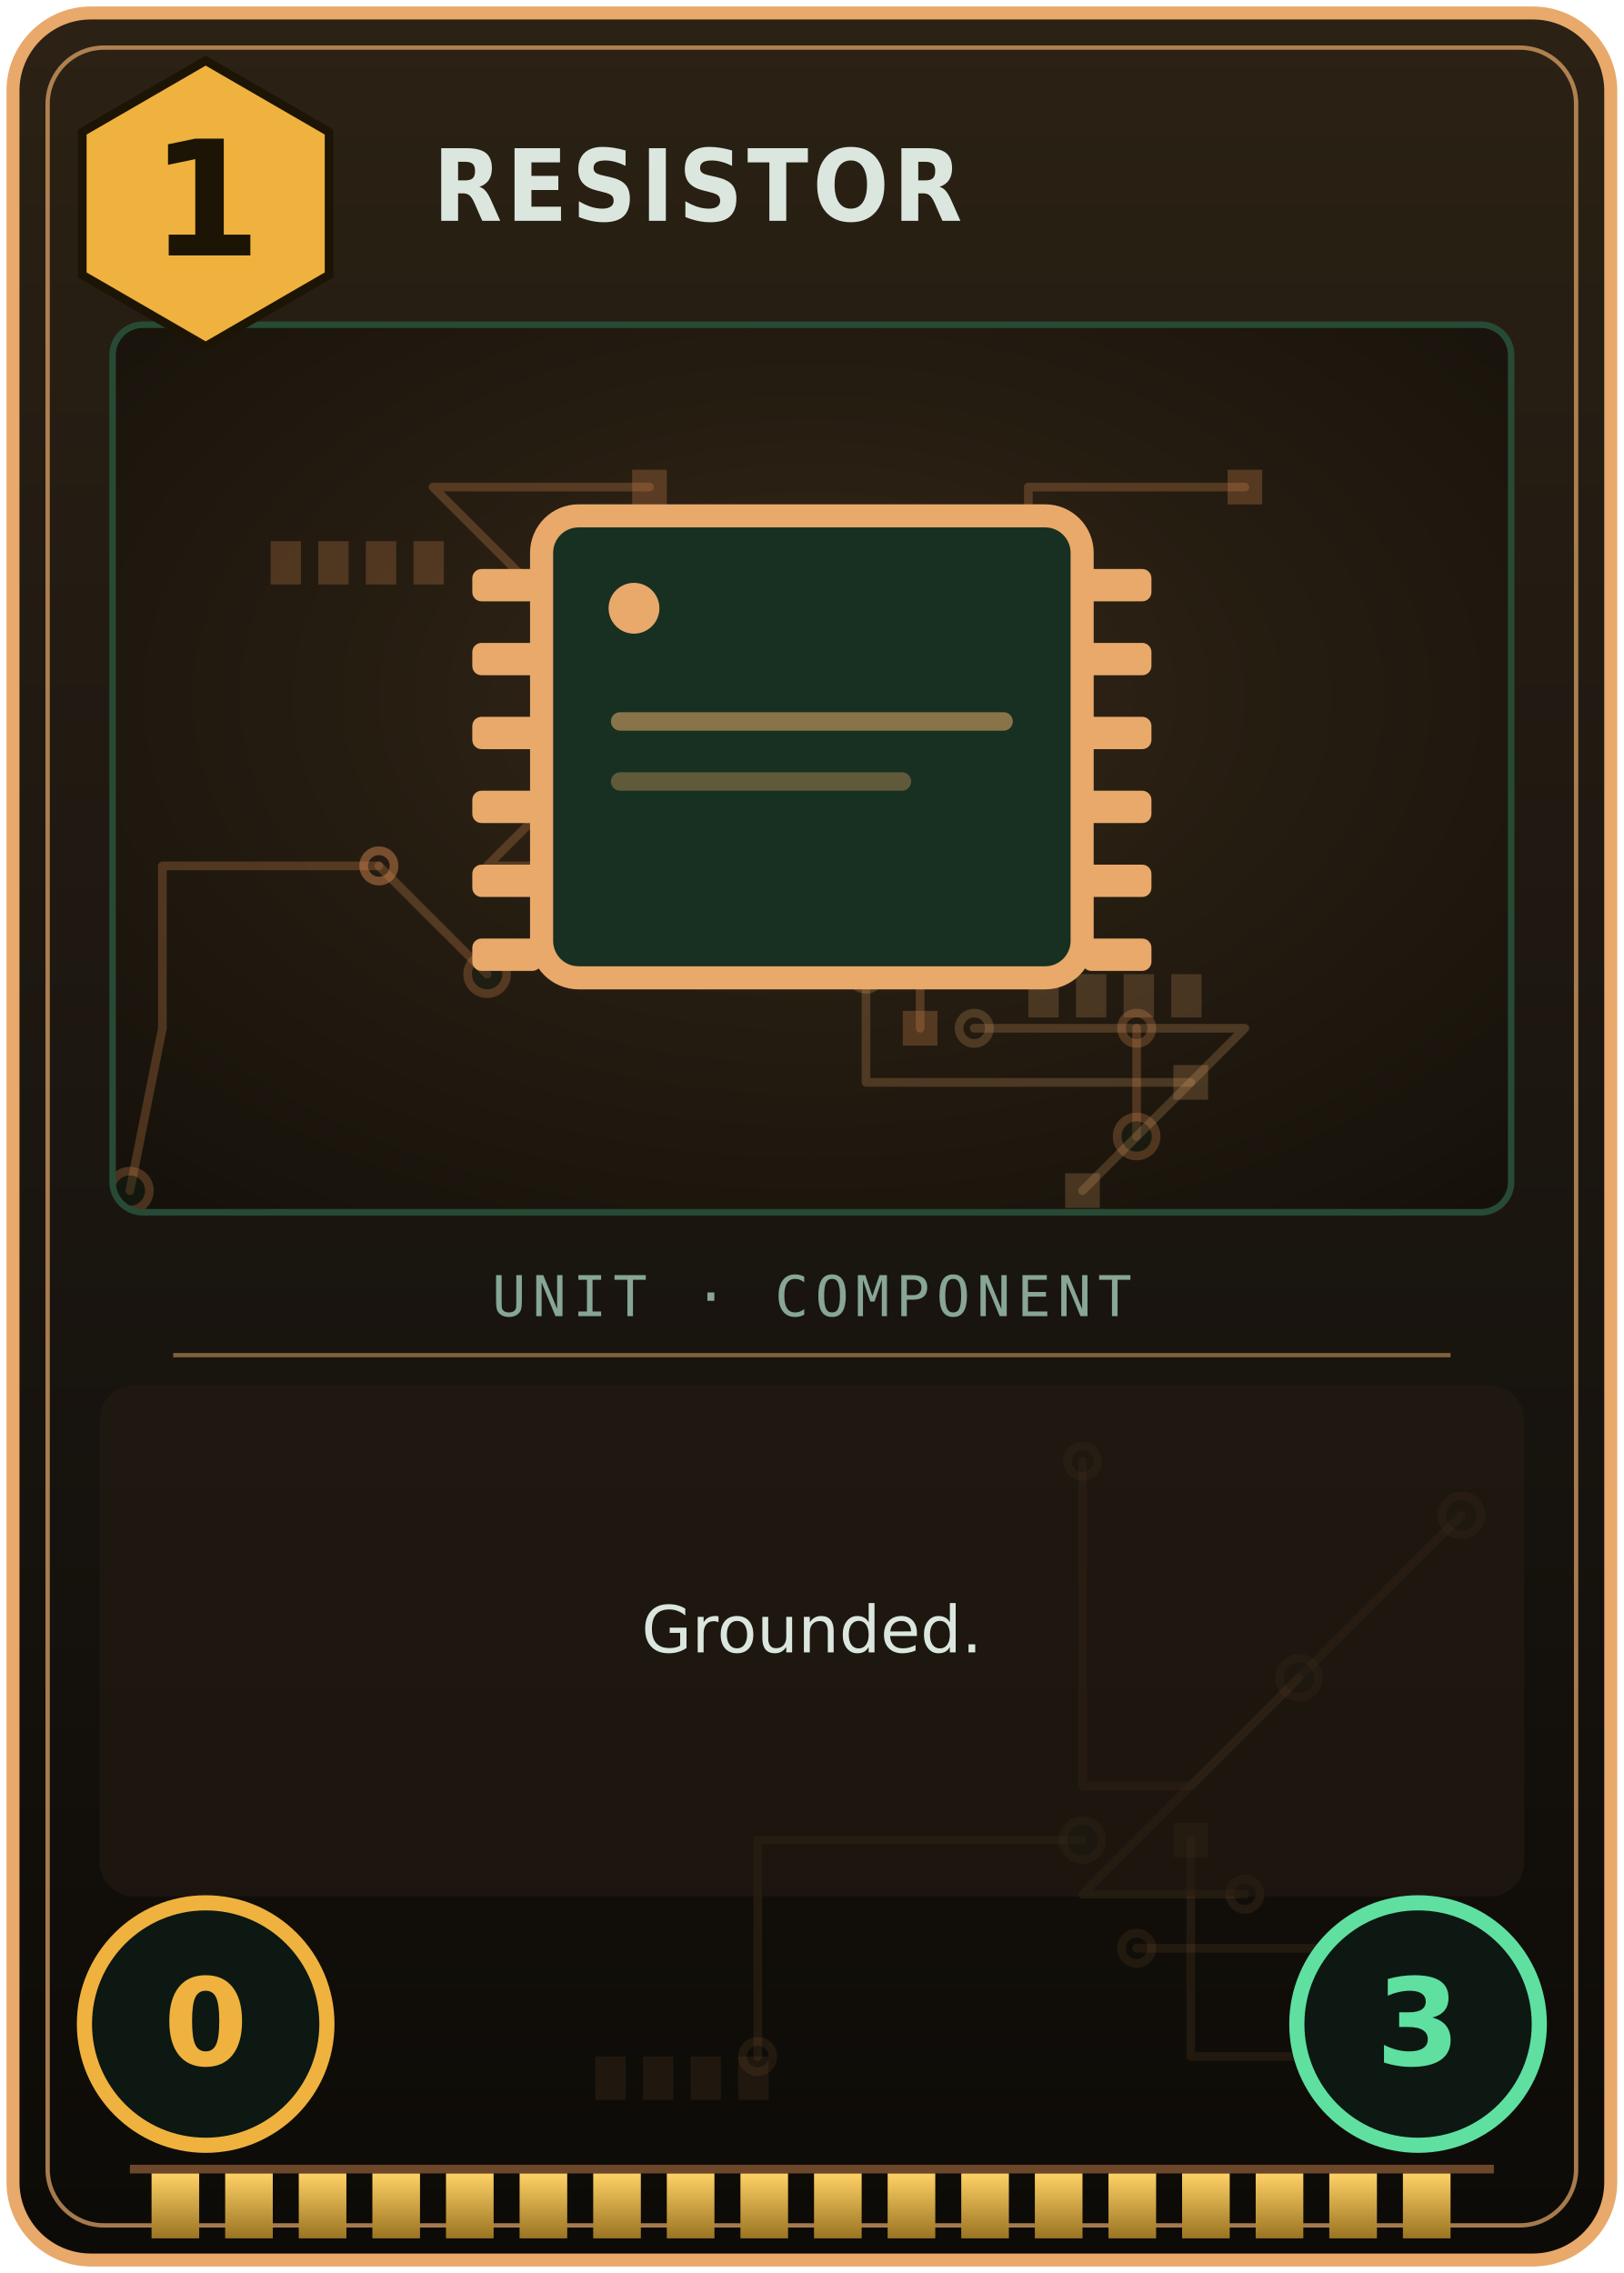
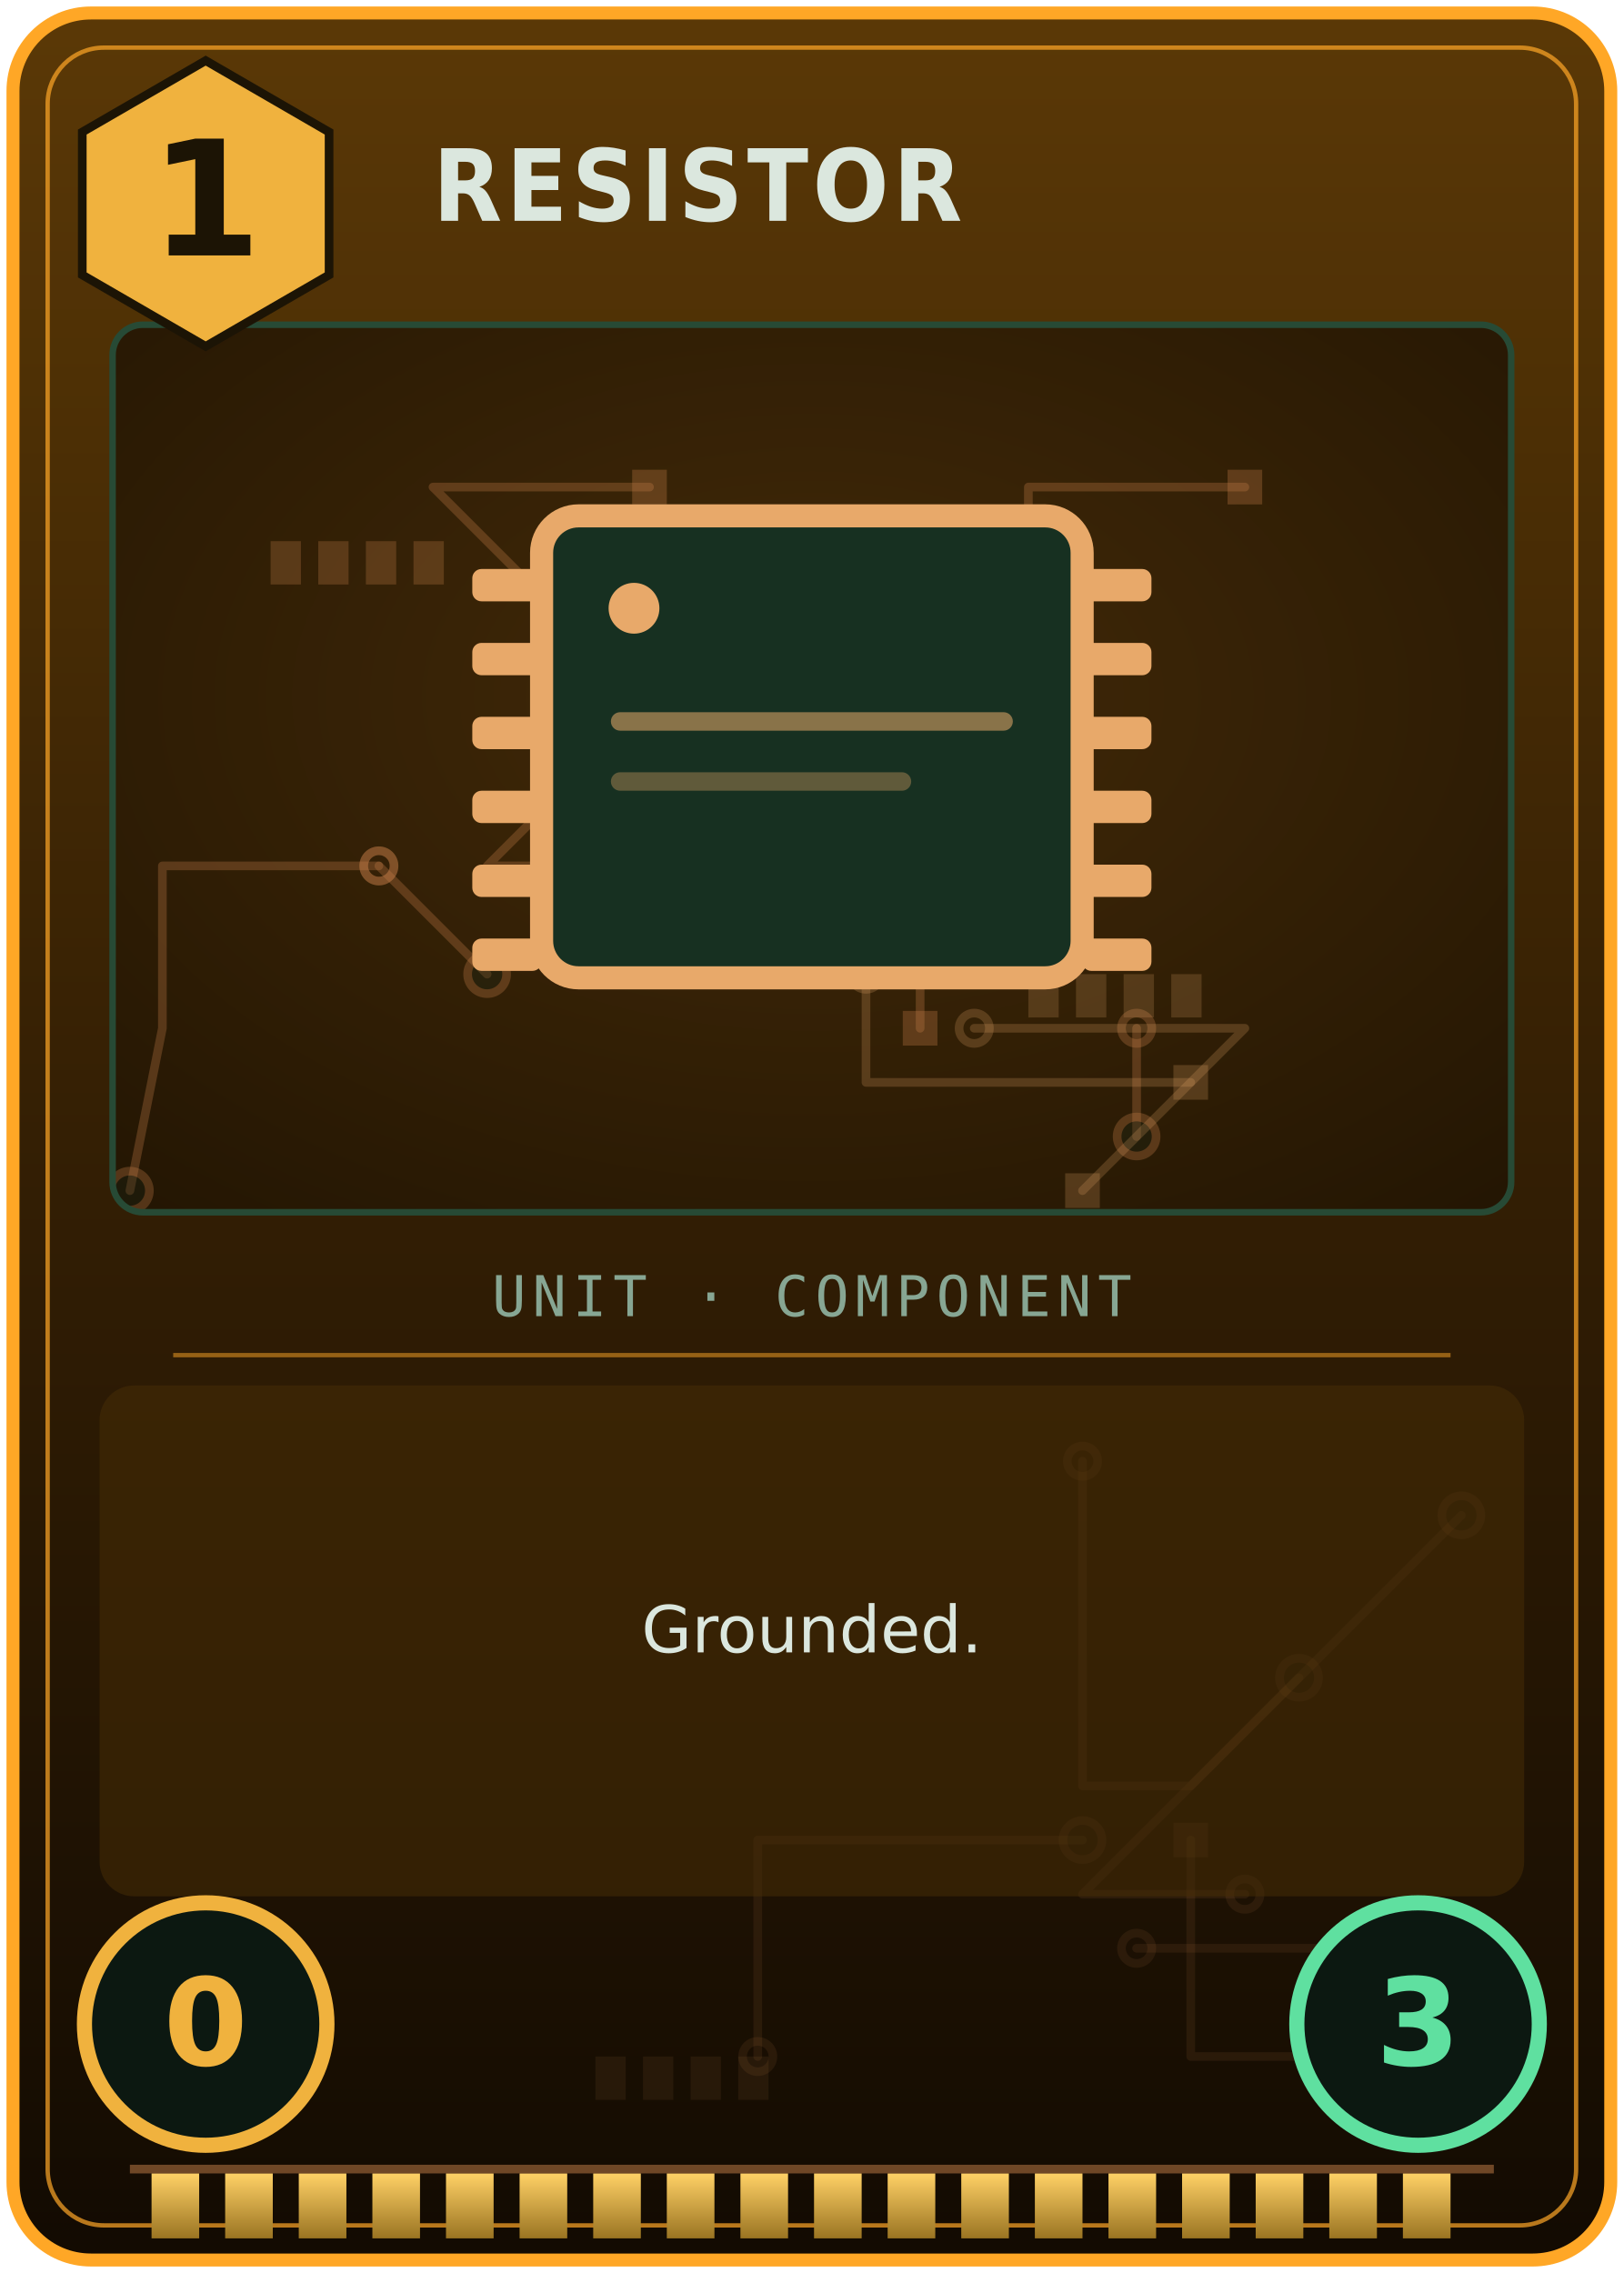
<svg xmlns="http://www.w3.org/2000/svg" width="750" height="1050" viewBox="0 0 750 1050">
  <defs>
    <linearGradient id="bggrad" x1="0" y1="0" x2="0" y2="1">
-       <stop offset="0" stop-color="#2b2114" />
-       <stop offset="0.5" stop-color="#1b1610" />
-       <stop offset="1" stop-color="#0d0b07" />
+       <stop offset="0" stop-color="#5a3806" />
+       <stop offset="0.5" stop-color="#341f04" />
+       <stop offset="1" stop-color="#130b02" />
    </linearGradient>
    <radialGradient id="artgrad" cx="0.5" cy="0.42" r="0.75">
-       <stop offset="0" stop-color="#332617" />
-       <stop offset="1" stop-color="#15110a" />
+       <stop offset="0" stop-color="#432a08" />
+       <stop offset="1" stop-color="#241603" />
    </radialGradient>
    <linearGradient id="guldgrad" x1="0" y1="0" x2="0" y2="1">
      <stop offset="0" stop-color="#ffd166" />
      <stop offset="1" stop-color="#9a7422" />
    </linearGradient>
    <clipPath id="artclip">
      <rect x="52" y="150" width="646" height="410" rx="14" />
    </clipPath>
  </defs>
-   <rect x="6" y="6" width="738" height="1038" rx="36" fill="url(#bggrad)" stroke="#e8a96a" stroke-width="6" />
-   <rect x="22" y="22" width="706" height="1006" rx="26" fill="none" stroke="#e8a96a" stroke-width="2" opacity="0.7" />
+   <rect x="6" y="6" width="738" height="1038" rx="36" fill="url(#bggrad)" stroke="#ffa726" stroke-width="6" />
+   <rect x="22" y="22" width="706" height="1006" rx="26" fill="none" stroke="#ffa726" stroke-width="2" opacity="0.7" />
  <circle cx="350" cy="950" r="7" fill="none" stroke="#c9814a" stroke-width="4" opacity="0.1" />
  <path d="M 350 950 L 350 850 L 500 850" fill="none" stroke="#c9814a" stroke-width="4" stroke-linecap="round" stroke-linejoin="round" opacity="0.1" />
  <circle cx="500" cy="850" r="9" fill="#122419" stroke="#c9814a" stroke-width="4" opacity="0.1" />
  <circle cx="525" cy="900" r="7" fill="none" stroke="#c9814a" stroke-width="4" opacity="0.1" />
  <path d="M 525 900 L 650 900" fill="none" stroke="#c9814a" stroke-width="4" stroke-linecap="round" stroke-linejoin="round" opacity="0.1" />
  <rect x="642" y="892" width="16" height="16" fill="#c9814a" opacity="0.1" />
  <circle cx="500" cy="675" r="7" fill="none" stroke="#c9814a" stroke-width="4" opacity="0.1" />
  <path d="M 500 675 L 500 825 L 550 825 L 675 700" fill="none" stroke="#c9814a" stroke-width="4" stroke-linecap="round" stroke-linejoin="round" opacity="0.1" />
  <circle cx="675" cy="700" r="9" fill="#122419" stroke="#c9814a" stroke-width="4" opacity="0.1" />
  <circle cx="575" cy="875" r="7" fill="none" stroke="#c9814a" stroke-width="4" opacity="0.1" />
  <path d="M 575 875 L 500 875 L 600 775" fill="none" stroke="#c9814a" stroke-width="4" stroke-linecap="round" stroke-linejoin="round" opacity="0.1" />
  <circle cx="600" cy="775" r="9" fill="#122419" stroke="#c9814a" stroke-width="4" opacity="0.1" />
  <circle cx="625" cy="950" r="7" fill="none" stroke="#c9814a" stroke-width="4" opacity="0.1" />
  <path d="M 625 950 L 550 950 L 550 850" fill="none" stroke="#c9814a" stroke-width="4" stroke-linecap="round" stroke-linejoin="round" opacity="0.1" />
  <rect x="542" y="842" width="16" height="16" fill="#c9814a" opacity="0.1" />
  <rect x="275" y="950" width="14" height="20" fill="#c9814a" opacity="0.09" />
  <rect x="297" y="950" width="14" height="20" fill="#c9814a" opacity="0.09" />
  <rect x="319" y="950" width="14" height="20" fill="#c9814a" opacity="0.09" />
  <rect x="341" y="950" width="14" height="20" fill="#c9814a" opacity="0.09" />
  <g clip-path="url(#artclip)">
    <rect x="52" y="150" width="646" height="410" fill="url(#artgrad)" />
    <circle cx="175" cy="400" r="7" fill="none" stroke="#c9814a" stroke-width="4" opacity="0.3" />
    <path d="M 175 400 L 225 450" fill="none" stroke="#c9814a" stroke-width="4" stroke-linecap="round" stroke-linejoin="round" opacity="0.3" />
    <circle cx="225" cy="450" r="9" fill="#122419" stroke="#c9814a" stroke-width="4" opacity="0.3" />
    <circle cx="350" cy="325" r="7" fill="none" stroke="#c9814a" stroke-width="4" opacity="0.3" />
    <path d="M 350 325 L 475 325 L 475 225 L 575 225" fill="none" stroke="#c9814a" stroke-width="4" stroke-linecap="round" stroke-linejoin="round" opacity="0.3" />
    <rect x="567" y="217" width="16" height="16" fill="#c9814a" opacity="0.3" />
    <circle cx="325" cy="300" r="7" fill="none" stroke="#c9814a" stroke-width="4" opacity="0.3" />
    <path d="M 325 300 L 225 400 L 350 400" fill="none" stroke="#c9814a" stroke-width="4" stroke-linecap="round" stroke-linejoin="round" opacity="0.3" />
    <circle cx="350" cy="400" r="9" fill="#122419" stroke="#c9814a" stroke-width="4" opacity="0.3" />
    <circle cx="325" cy="350" r="7" fill="none" stroke="#c9814a" stroke-width="4" opacity="0.3" />
    <path d="M 325 350 L 200 225 L 300 225" fill="none" stroke="#c9814a" stroke-width="4" stroke-linecap="round" stroke-linejoin="round" opacity="0.3" />
    <rect x="292" y="217" width="16" height="16" fill="#c9814a" opacity="0.3" />
    <circle cx="375" cy="350" r="7" fill="none" stroke="#c9814a" stroke-width="4" opacity="0.3" />
    <path d="M 375 350 L 425 350 L 425 400" fill="none" stroke="#c9814a" stroke-width="4" stroke-linecap="round" stroke-linejoin="round" opacity="0.3" />
    <rect x="417" y="392" width="16" height="16" fill="#c9814a" opacity="0.3" />
    <circle cx="525" cy="475" r="7" fill="none" stroke="#c9814a" stroke-width="4" opacity="0.3" />
    <path d="M 525 475 L 525 525" fill="none" stroke="#c9814a" stroke-width="4" stroke-linecap="round" stroke-linejoin="round" opacity="0.3" />
    <circle cx="525" cy="525" r="9" fill="#122419" stroke="#c9814a" stroke-width="4" opacity="0.3" />
    <circle cx="275" cy="325" r="7" fill="none" stroke="#c9814a" stroke-width="4" opacity="0.3" />
    <path d="M 275 325 L 275 375 L 425 375 L 425 475" fill="none" stroke="#c9814a" stroke-width="4" stroke-linecap="round" stroke-linejoin="round" opacity="0.3" />
    <rect x="417" y="467" width="16" height="16" fill="#c9814a" opacity="0.3" />
    <circle cx="450" cy="400" r="7" fill="none" stroke="#c9814a" stroke-width="4" opacity="0.3" />
    <path d="M 450 400 L 300 250" fill="none" stroke="#c9814a" stroke-width="4" stroke-linecap="round" stroke-linejoin="round" opacity="0.3" />
    <rect x="292" y="242" width="16" height="16" fill="#c9814a" opacity="0.3" />
    <circle cx="175" cy="400" r="7" fill="none" stroke="#c9814a" stroke-width="4" opacity="0.3" />
    <path d="M 175 400 L 75 400 L 75 475 L 60 550" fill="none" stroke="#c9814a" stroke-width="4" stroke-linecap="round" stroke-linejoin="round" opacity="0.3" />
    <circle cx="60" cy="550" r="9" fill="#122419" stroke="#c9814a" stroke-width="4" opacity="0.3" />
    <rect x="125" y="250" width="14" height="20" fill="#c9814a" opacity="0.27" />
    <rect x="147" y="250" width="14" height="20" fill="#c9814a" opacity="0.27" />
    <rect x="169" y="250" width="14" height="20" fill="#c9814a" opacity="0.27" />
    <rect x="191" y="250" width="14" height="20" fill="#c9814a" opacity="0.27" />
    <circle cx="400" cy="450" r="7" fill="none" stroke="#e8a96a" stroke-width="4" opacity="0.22" />
    <path d="M 400 450 L 400 500 L 550 500" fill="none" stroke="#e8a96a" stroke-width="4" stroke-linecap="round" stroke-linejoin="round" opacity="0.22" />
    <rect x="542" y="492" width="16" height="16" fill="#e8a96a" opacity="0.22" />
    <circle cx="450" cy="475" r="7" fill="none" stroke="#e8a96a" stroke-width="4" opacity="0.22" />
    <path d="M 450 475 L 575 475 L 500 550 L 500 550" fill="none" stroke="#e8a96a" stroke-width="4" stroke-linecap="round" stroke-linejoin="round" opacity="0.22" />
    <rect x="492" y="542" width="16" height="16" fill="#e8a96a" opacity="0.22" />
    <circle cx="350" cy="325" r="7" fill="none" stroke="#e8a96a" stroke-width="4" opacity="0.22" />
    <path d="M 350 325 L 350 275 L 475 275" fill="none" stroke="#e8a96a" stroke-width="4" stroke-linecap="round" stroke-linejoin="round" opacity="0.22" />
    <rect x="467" y="267" width="16" height="16" fill="#e8a96a" opacity="0.22" />
    <rect x="475" y="450" width="14" height="20" fill="#e8a96a" opacity="0.198" />
    <rect x="497" y="450" width="14" height="20" fill="#e8a96a" opacity="0.198" />
    <rect x="519" y="450" width="14" height="20" fill="#e8a96a" opacity="0.198" />
    <rect x="541" y="450" width="14" height="20" fill="#e8a96a" opacity="0.198" />
    <g transform="translate(375 345) scale(1.067) translate(-375 -345)">
      <rect x="228" y="268" width="30" height="14" rx="4" fill="#e8a96a" />
      <rect x="492" y="268" width="30" height="14" rx="4" fill="#e8a96a" />
      <rect x="228" y="300" width="30" height="14" rx="4" fill="#e8a96a" />
      <rect x="492" y="300" width="30" height="14" rx="4" fill="#e8a96a" />
      <rect x="228" y="332" width="30" height="14" rx="4" fill="#e8a96a" />
      <rect x="492" y="332" width="30" height="14" rx="4" fill="#e8a96a" />
      <rect x="228" y="364" width="30" height="14" rx="4" fill="#e8a96a" />
      <rect x="492" y="364" width="30" height="14" rx="4" fill="#e8a96a" />
      <rect x="228" y="396" width="30" height="14" rx="4" fill="#e8a96a" />
      <rect x="492" y="396" width="30" height="14" rx="4" fill="#e8a96a" />
      <rect x="228" y="428" width="30" height="14" rx="4" fill="#e8a96a" />
      <rect x="492" y="428" width="30" height="14" rx="4" fill="#e8a96a" />
      <rect x="258" y="245" width="234" height="200" rx="16" fill="#173021" stroke="#e8a96a" stroke-width="10" />
      <circle cx="298" cy="285" r="11" fill="#e8a96a" />
      <rect x="288" y="330" width="174" height="8" rx="4" fill="#e8a96a" opacity="0.55" />
      <rect x="288" y="356" width="130" height="8" rx="4" fill="#e8a96a" opacity="0.35" />
    </g>
  </g>
  <rect x="52" y="150" width="646" height="410" rx="14" fill="none" stroke="#274a35" stroke-width="3" />
  <text x="200" y="102" font-family="DejaVu Sans Condensed" font-weight="bold" font-size="46" letter-spacing="2" fill="#dbe7de">RESISTOR</text>
  <polygon points="95,28 152,61 152,127 95,160 38,127 38,61" fill="#f0b23e" stroke="#1c1405" stroke-width="4" />
  <text x="95" y="118" text-anchor="middle" font-family="DejaVu Sans" font-weight="bold" font-size="74" fill="#1c1405">1</text>
  <text x="375" y="608" text-anchor="middle" font-family="DejaVu Sans Mono" font-size="26" letter-spacing="3" fill="#87a693">UNIT · COMPONENT</text>
-   <line x1="80" y1="626" x2="670" y2="626" stroke="#e8a96a" stroke-width="2" opacity="0.5" />
-   <rect x="46" y="640" width="658" height="236" rx="16" fill="#241c12" opacity="0.55" />
+   <line x1="80" y1="626" x2="670" y2="626" stroke="#ffa726" stroke-width="2" opacity="0.5" />
+   <rect x="46" y="640" width="658" height="236" rx="16" fill="#452c05" opacity="0.55" />
  <text x="375" y="763.3" text-anchor="middle" font-family="DejaVu Sans" font-size="30" fill="#dbe7de">Grounded.</text>
  <circle cx="95" cy="935" r="56" fill="#0c1811" stroke="#f0b23e" stroke-width="7" />
  <text x="95" y="954" text-anchor="middle" font-family="DejaVu Sans" font-weight="bold" font-size="56" fill="#f0b23e">0</text>
  <circle cx="655" cy="935" r="56" fill="#0c1811" stroke="#5fe0a0" stroke-width="7" />
  <text x="655" y="954" text-anchor="middle" font-family="DejaVu Sans" font-weight="bold" font-size="56" fill="#5fe0a0">3</text>
  <rect x="70" y="1004" width="22" height="30" fill="url(#guldgrad)" />
  <rect x="104" y="1004" width="22" height="30" fill="url(#guldgrad)" />
  <rect x="138" y="1004" width="22" height="30" fill="url(#guldgrad)" />
  <rect x="172" y="1004" width="22" height="30" fill="url(#guldgrad)" />
  <rect x="206" y="1004" width="22" height="30" fill="url(#guldgrad)" />
  <rect x="240" y="1004" width="22" height="30" fill="url(#guldgrad)" />
  <rect x="274" y="1004" width="22" height="30" fill="url(#guldgrad)" />
  <rect x="308" y="1004" width="22" height="30" fill="url(#guldgrad)" />
  <rect x="342" y="1004" width="22" height="30" fill="url(#guldgrad)" />
  <rect x="376" y="1004" width="22" height="30" fill="url(#guldgrad)" />
  <rect x="410" y="1004" width="22" height="30" fill="url(#guldgrad)" />
  <rect x="444" y="1004" width="22" height="30" fill="url(#guldgrad)" />
  <rect x="478" y="1004" width="22" height="30" fill="url(#guldgrad)" />
  <rect x="512" y="1004" width="22" height="30" fill="url(#guldgrad)" />
  <rect x="546" y="1004" width="22" height="30" fill="url(#guldgrad)" />
  <rect x="580" y="1004" width="22" height="30" fill="url(#guldgrad)" />
  <rect x="614" y="1004" width="22" height="30" fill="url(#guldgrad)" />
  <rect x="648" y="1004" width="22" height="30" fill="url(#guldgrad)" />
  <rect x="60" y="1000" width="630" height="4" fill="#c9814a" opacity="0.5" />
</svg>
